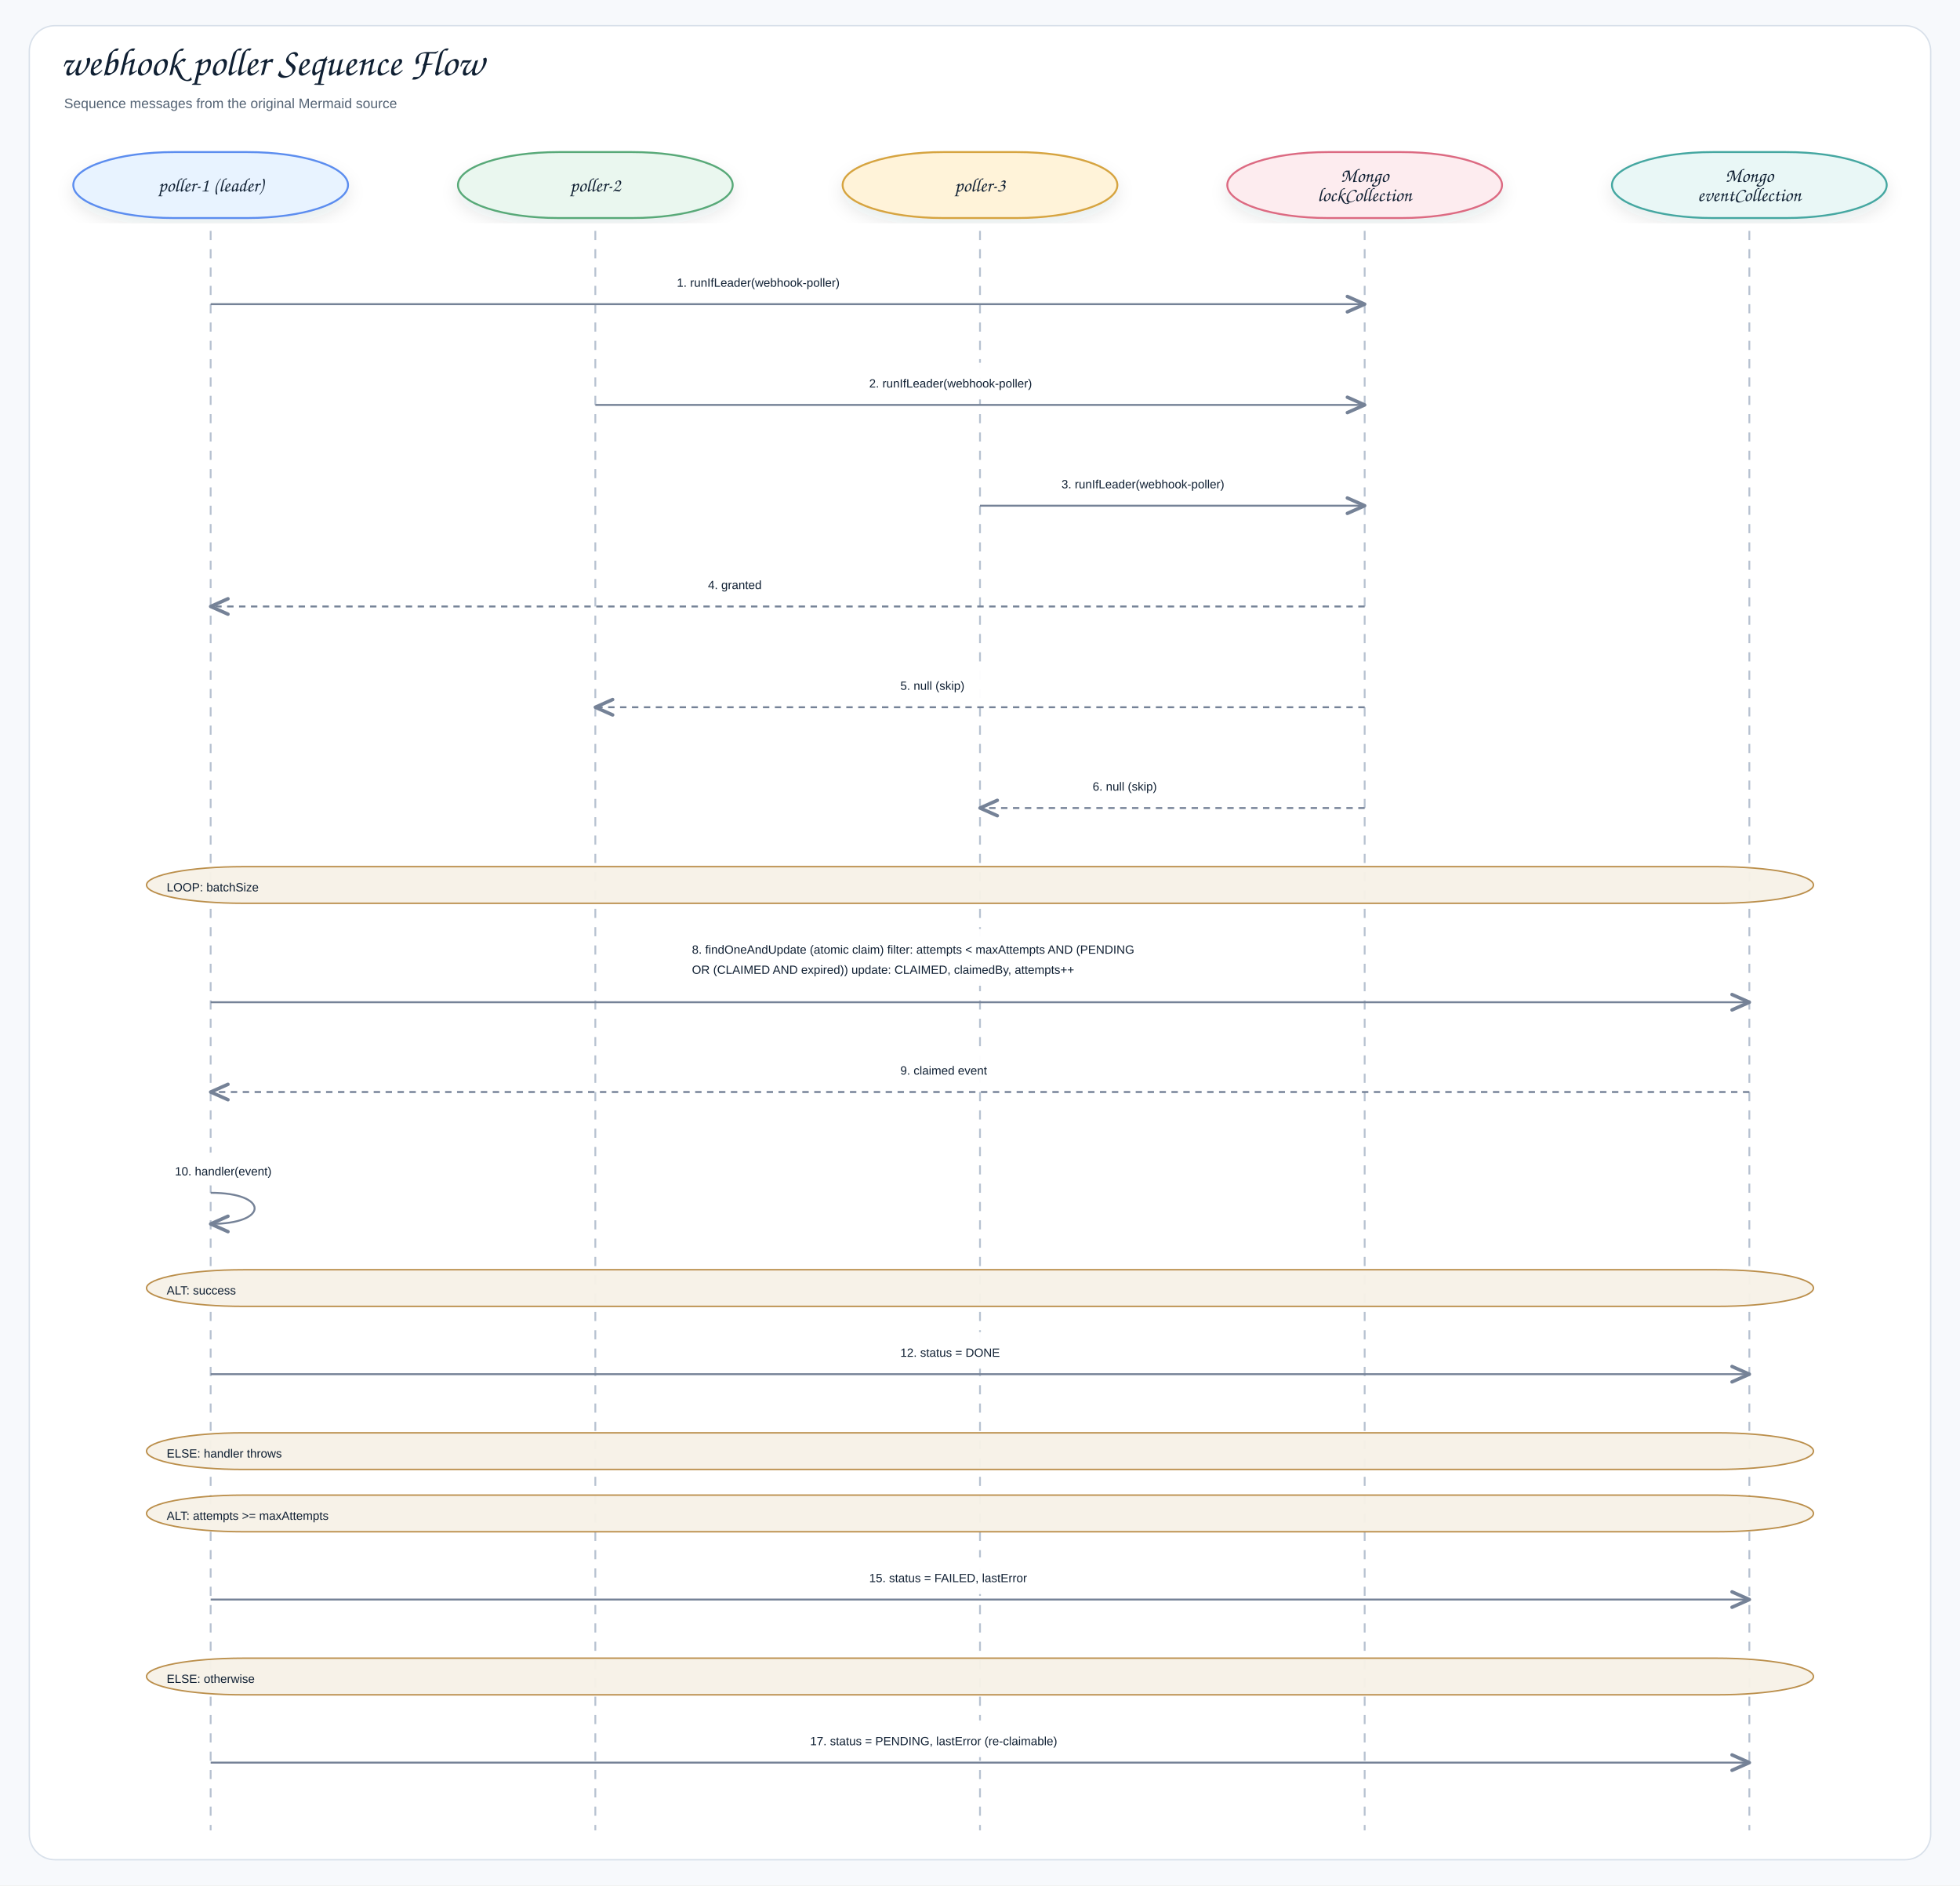
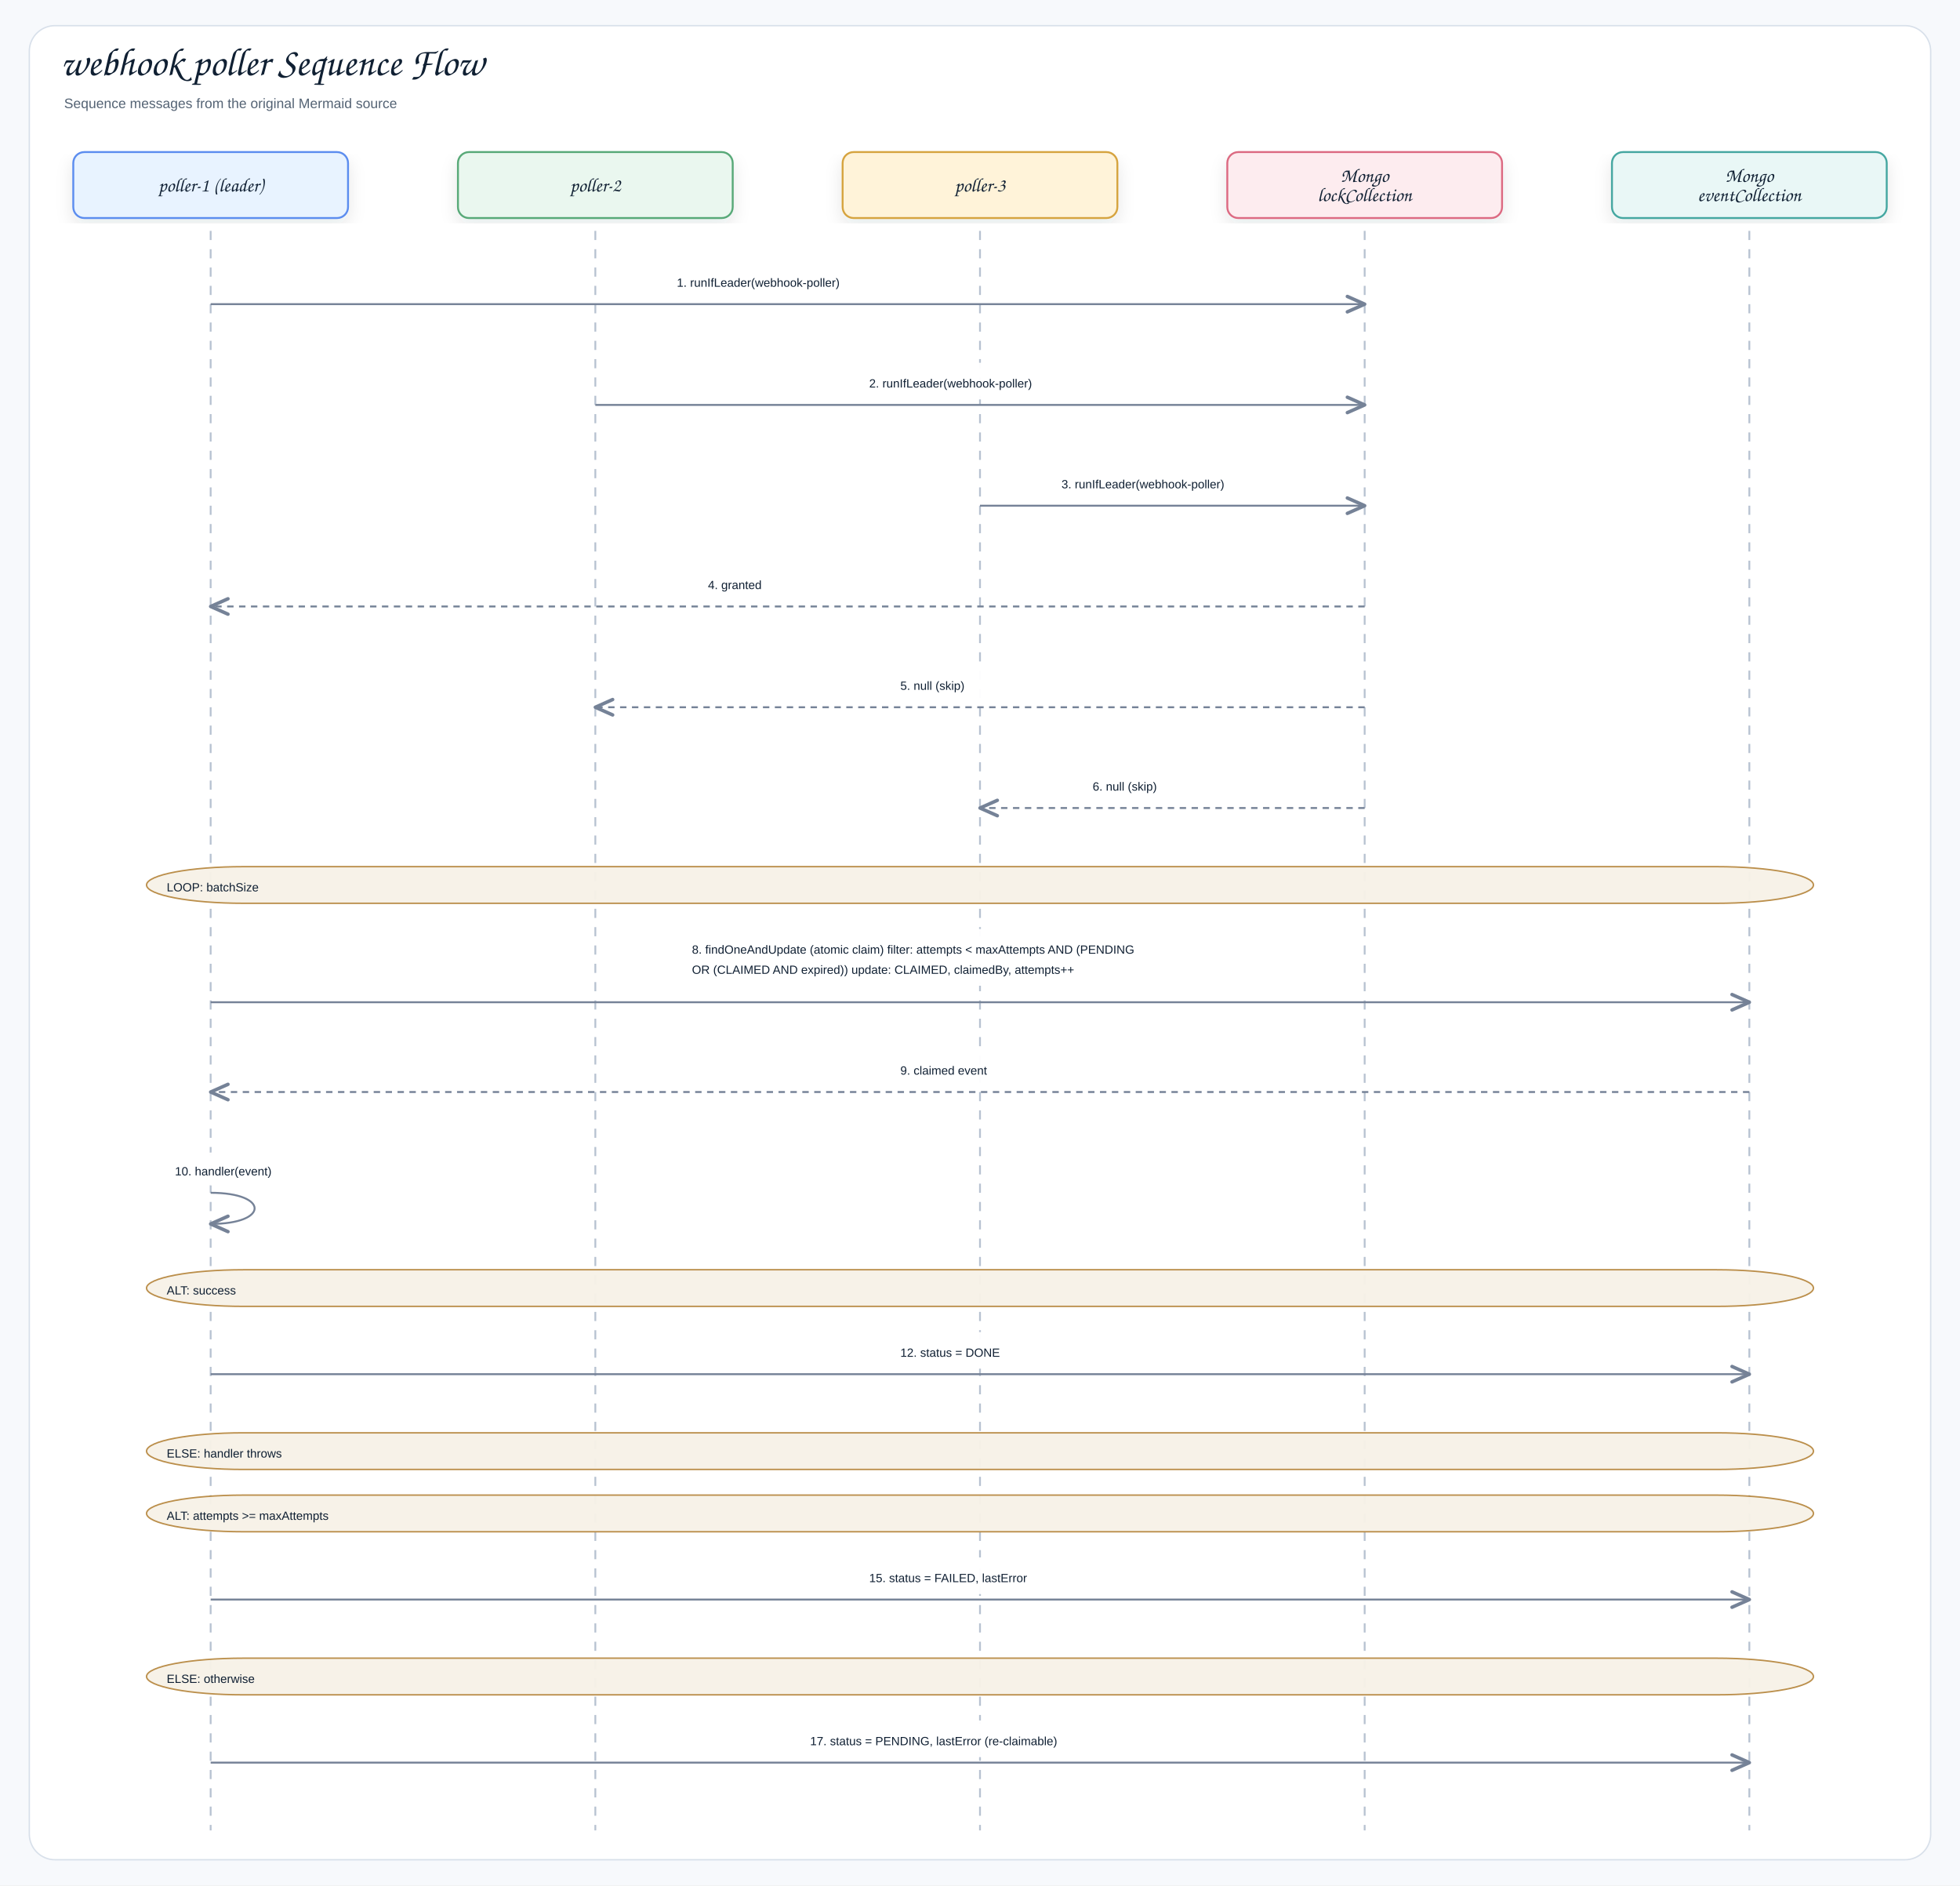
<svg xmlns="http://www.w3.org/2000/svg" width="2140" height="2058" viewBox="0 0 2140 2058" role="img" aria-label="webhook poller Sequence Flow">
  <defs>
    <filter id="shadow" x="-8%" y="-8%" width="116%" height="116%">
      <feDropShadow dx="0" dy="8" stdDeviation="9" flood-color="#1f2937" flood-opacity="0.10" />
    </filter>
    <marker id="openArrow" markerWidth="12" markerHeight="10" refX="10" refY="5" orient="auto" markerUnits="strokeWidth">
      <path d="M 1 1 L 10 5 L 1 9" fill="none" stroke="#758297" stroke-width="1.8" stroke-linecap="round" stroke-linejoin="round" />
    </marker>
    <marker id="inherit" markerWidth="14" markerHeight="12" refX="12" refY="6" orient="auto" markerUnits="strokeWidth">
      <path d="M 0 1 L 12 6 L 0 11 Z" fill="#ffffff" stroke="#758297" stroke-width="1.8" />
    </marker>
    <style>
    .canvas{fill:#f7f9fc}.frame{fill:#fff;stroke:#d8e0ea;stroke-width:1.5}
    .title{font-family:"Architects Daughter","Comic Mono","Comic Sans MS","Comic Sans",cursive;font-size:43px;font-weight:400;fill:#102033}
    .subtitle{font-family:"Comic Mono","Comic Sans MS","Comic Sans","Comic Neue",Arial,sans-serif;font-size:15px;font-weight:400;fill:#536273}
    .label{font-family:"Architects Daughter","Comic Mono","Comic Sans MS","Comic Sans",cursive;font-size:25px;font-weight:400;fill:#102033}
    .smallLabel{font-family:"Architects Daughter","Comic Mono","Comic Sans MS","Comic Sans",cursive;font-size:21px;font-weight:400;fill:#102033}
    .mono{font-family:"Comic Mono","Comic Sans MS","Comic Sans","Comic Neue",Arial,sans-serif;font-size:12px;font-weight:400;fill:#102033}
    .small{font-family:"Comic Mono","Comic Sans MS","Comic Sans","Comic Neue",Arial,sans-serif;font-size:12px;font-weight:400;fill:#536273}
    .strong{font-family:"Comic Mono","Comic Sans MS","Comic Sans","Comic Neue",Arial,sans-serif;font-size:13px;font-weight:400;fill:#102033}
    .card{stroke-width:2.1;filter:url(#shadow)}.compartment{stroke-width:1.5;fill:none}
    .line{stroke:#758297;stroke-width:2.1;fill:none;marker-end:url(#openArrow)}
    .plainLine{stroke:#758297;stroke-width:2.1;fill:none}
    .dashed{stroke:#758297;stroke-width:2.1;stroke-dasharray:7 6;fill:none;marker-end:url(#openArrow)}
    .inheritLine{stroke:#758297;stroke-width:2.2;fill:none;marker-end:url(#inherit)}
    .implLine{stroke:#758297;stroke-width:2.2;stroke-dasharray:8 7;fill:none;marker-end:url(#inherit)}
  </style>
  </defs>
  <rect class="canvas" width="2140" height="2058" />
  <rect class="frame" x="32" y="28" width="2076" height="2002" rx="28" />
  <text class="title" x="66" y="82">webhook poller Sequence Flow</text>
  <text class="subtitle" x="70" y="118">Sequence messages from the original Mermaid source</text>
-   <rect class="card" x="80" y="166" width="300" height="72" rx="110" fill="#E8F3FF" stroke="#5B8DEF" />
+   <rect class="card" x="80" y="166" width="300" height="72" rx="12" fill="#E8F3FF" stroke="#5B8DEF" />
  <text class="smallLabel" x="230" y="209" text-anchor="middle">poller-1 (leader)</text>
  <line class="lifeline" x1="230" y1="252" x2="230" y2="1998" stroke="#b7c2d1" stroke-width="2" stroke-dasharray="10 10" />
-   <rect class="card" x="500" y="166" width="300" height="72" rx="110" fill="#EAF7EF" stroke="#58A978" />
+   <rect class="card" x="500" y="166" width="300" height="72" rx="12" fill="#EAF7EF" stroke="#58A978" />
  <text class="smallLabel" x="650" y="209" text-anchor="middle">poller-2</text>
  <line class="lifeline" x1="650" y1="252" x2="650" y2="1998" stroke="#b7c2d1" stroke-width="2" stroke-dasharray="10 10" />
-   <rect class="card" x="920" y="166" width="300" height="72" rx="110" fill="#FFF3D9" stroke="#D6A441" />
+   <rect class="card" x="920" y="166" width="300" height="72" rx="12" fill="#FFF3D9" stroke="#D6A441" />
  <text class="smallLabel" x="1070" y="209" text-anchor="middle">poller-3</text>
  <line class="lifeline" x1="1070" y1="252" x2="1070" y2="1998" stroke="#b7c2d1" stroke-width="2" stroke-dasharray="10 10" />
-   <rect class="card" x="1340" y="166" width="300" height="72" rx="110" fill="#FDECEF" stroke="#DC6B82" />
+   <rect class="card" x="1340" y="166" width="300" height="72" rx="12" fill="#FDECEF" stroke="#DC6B82" />
  <text class="smallLabel" x="1490" y="198.5" text-anchor="middle">Mongo</text>
  <text class="smallLabel" x="1490" y="219.5" text-anchor="middle">lockCollection</text>
  <line class="lifeline" x1="1490" y1="252" x2="1490" y2="1998" stroke="#b7c2d1" stroke-width="2" stroke-dasharray="10 10" />
-   <rect class="card" x="1760" y="166" width="300" height="72" rx="110" fill="#E9F7F6" stroke="#45A7A1" />
+   <rect class="card" x="1760" y="166" width="300" height="72" rx="12" fill="#E9F7F6" stroke="#45A7A1" />
  <text class="smallLabel" x="1910" y="198.5" text-anchor="middle">Mongo</text>
  <text class="smallLabel" x="1910" y="219.5" text-anchor="middle">eventCollection</text>
  <line class="lifeline" x1="1910" y1="252" x2="1910" y2="1998" stroke="#b7c2d1" stroke-width="2" stroke-dasharray="10 10" />
  <rect x="721" y="286" width="278" height="40" rx="102" fill="#ffffff" opacity="0.97" />
  <text class="strong" x="739" y="313" text-anchor="start">1. runIfLeader(webhook-poller)</text>
  <path class="line" d="M230 332 L1490 332" />
  <rect x="931" y="396" width="278" height="40" rx="102" fill="#ffffff" opacity="0.97" />
  <text class="strong" x="949" y="423" text-anchor="start">2. runIfLeader(webhook-poller)</text>
  <path class="line" d="M650 442 L1490 442" />
  <rect x="1141" y="506" width="278" height="40" rx="102" fill="#ffffff" opacity="0.97" />
  <text class="strong" x="1159" y="533" text-anchor="start">3. runIfLeader(webhook-poller)</text>
  <path class="line" d="M1070 552 L1490 552" />
  <rect x="755" y="616" width="210" height="40" rx="102" fill="#ffffff" opacity="0.97" />
  <text class="strong" x="773" y="643" text-anchor="start">4. granted</text>
  <path class="dashed" d="M1490 662 L230 662" />
  <rect x="965" y="726" width="210" height="40" rx="102" fill="#ffffff" opacity="0.97" />
  <text class="strong" x="983" y="753" text-anchor="start">5. null (skip)</text>
  <path class="dashed" d="M1490 772 L650 772" />
  <rect x="1175" y="836" width="210" height="40" rx="102" fill="#ffffff" opacity="0.97" />
  <text class="strong" x="1193" y="863" text-anchor="start">6. null (skip)</text>
  <path class="dashed" d="M1490 882 L1070 882" />
  <rect x="160" y="946" width="1820" height="40" rx="106" fill="#F7F1E7" stroke="#B88A44" stroke-width="1.6" opacity="0.96" />
  <text class="strong" x="182" y="973" text-anchor="start">LOOP: batchSize</text>
  <rect x="737.5" y="1014" width="665" height="62" rx="102" fill="#ffffff" opacity="0.97" />
  <text class="strong" x="755.5" y="1041" text-anchor="start">8. findOneAndUpdate (atomic claim) filter: attempts &lt; maxAttempts AND (PENDING</text>
  <text class="strong" x="755.5" y="1063" text-anchor="start">OR (CLAIMED AND expired)) update: CLAIMED, claimedBy, attempts++</text>
  <path class="line" d="M230 1094 L1910 1094" />
  <rect x="965" y="1146" width="210" height="40" rx="102" fill="#ffffff" opacity="0.97" />
  <text class="strong" x="983" y="1173" text-anchor="start">9. claimed event</text>
  <path class="dashed" d="M1910 1192 L230 1192" />
  <rect x="173" y="1256" width="210" height="40" rx="102" fill="#ffffff" opacity="0.97" />
  <text class="strong" x="191" y="1283" text-anchor="start">10. handler(event)</text>
  <path class="line" d="M230 1302 C294 1302 294 1336 230 1336" />
  <rect x="160" y="1386" width="1820" height="40" rx="106" fill="#F7F1E7" stroke="#B88A44" stroke-width="1.6" opacity="0.96" />
  <text class="strong" x="182" y="1413" text-anchor="start">ALT: success</text>
  <rect x="965" y="1454" width="210" height="40" rx="102" fill="#ffffff" opacity="0.97" />
  <text class="strong" x="983" y="1481" text-anchor="start">12. status = DONE</text>
  <path class="line" d="M230 1500 L1910 1500" />
  <rect x="160" y="1564" width="1820" height="40" rx="106" fill="#F7F1E7" stroke="#B88A44" stroke-width="1.6" opacity="0.96" />
  <text class="strong" x="182" y="1591" text-anchor="start">ELSE: handler throws</text>
  <rect x="160" y="1632" width="1820" height="40" rx="106" fill="#F7F1E7" stroke="#B88A44" stroke-width="1.6" opacity="0.96" />
  <text class="strong" x="182" y="1659" text-anchor="start">ALT: attempts &gt;= maxAttempts</text>
  <rect x="931" y="1700" width="278" height="40" rx="102" fill="#ffffff" opacity="0.97" />
  <text class="strong" x="949" y="1727" text-anchor="start">15. status = FAILED, lastError</text>
  <path class="line" d="M230 1746 L1910 1746" />
  <rect x="160" y="1810" width="1820" height="40" rx="106" fill="#F7F1E7" stroke="#B88A44" stroke-width="1.6" opacity="0.96" />
  <text class="strong" x="182" y="1837" text-anchor="start">ELSE: otherwise</text>
  <rect x="866.5" y="1878" width="407" height="40" rx="102" fill="#ffffff" opacity="0.97" />
  <text class="strong" x="884.5" y="1905" text-anchor="start">17. status = PENDING, lastError (re-claimable)</text>
  <path class="line" d="M230 1924 L1910 1924" />
</svg>
